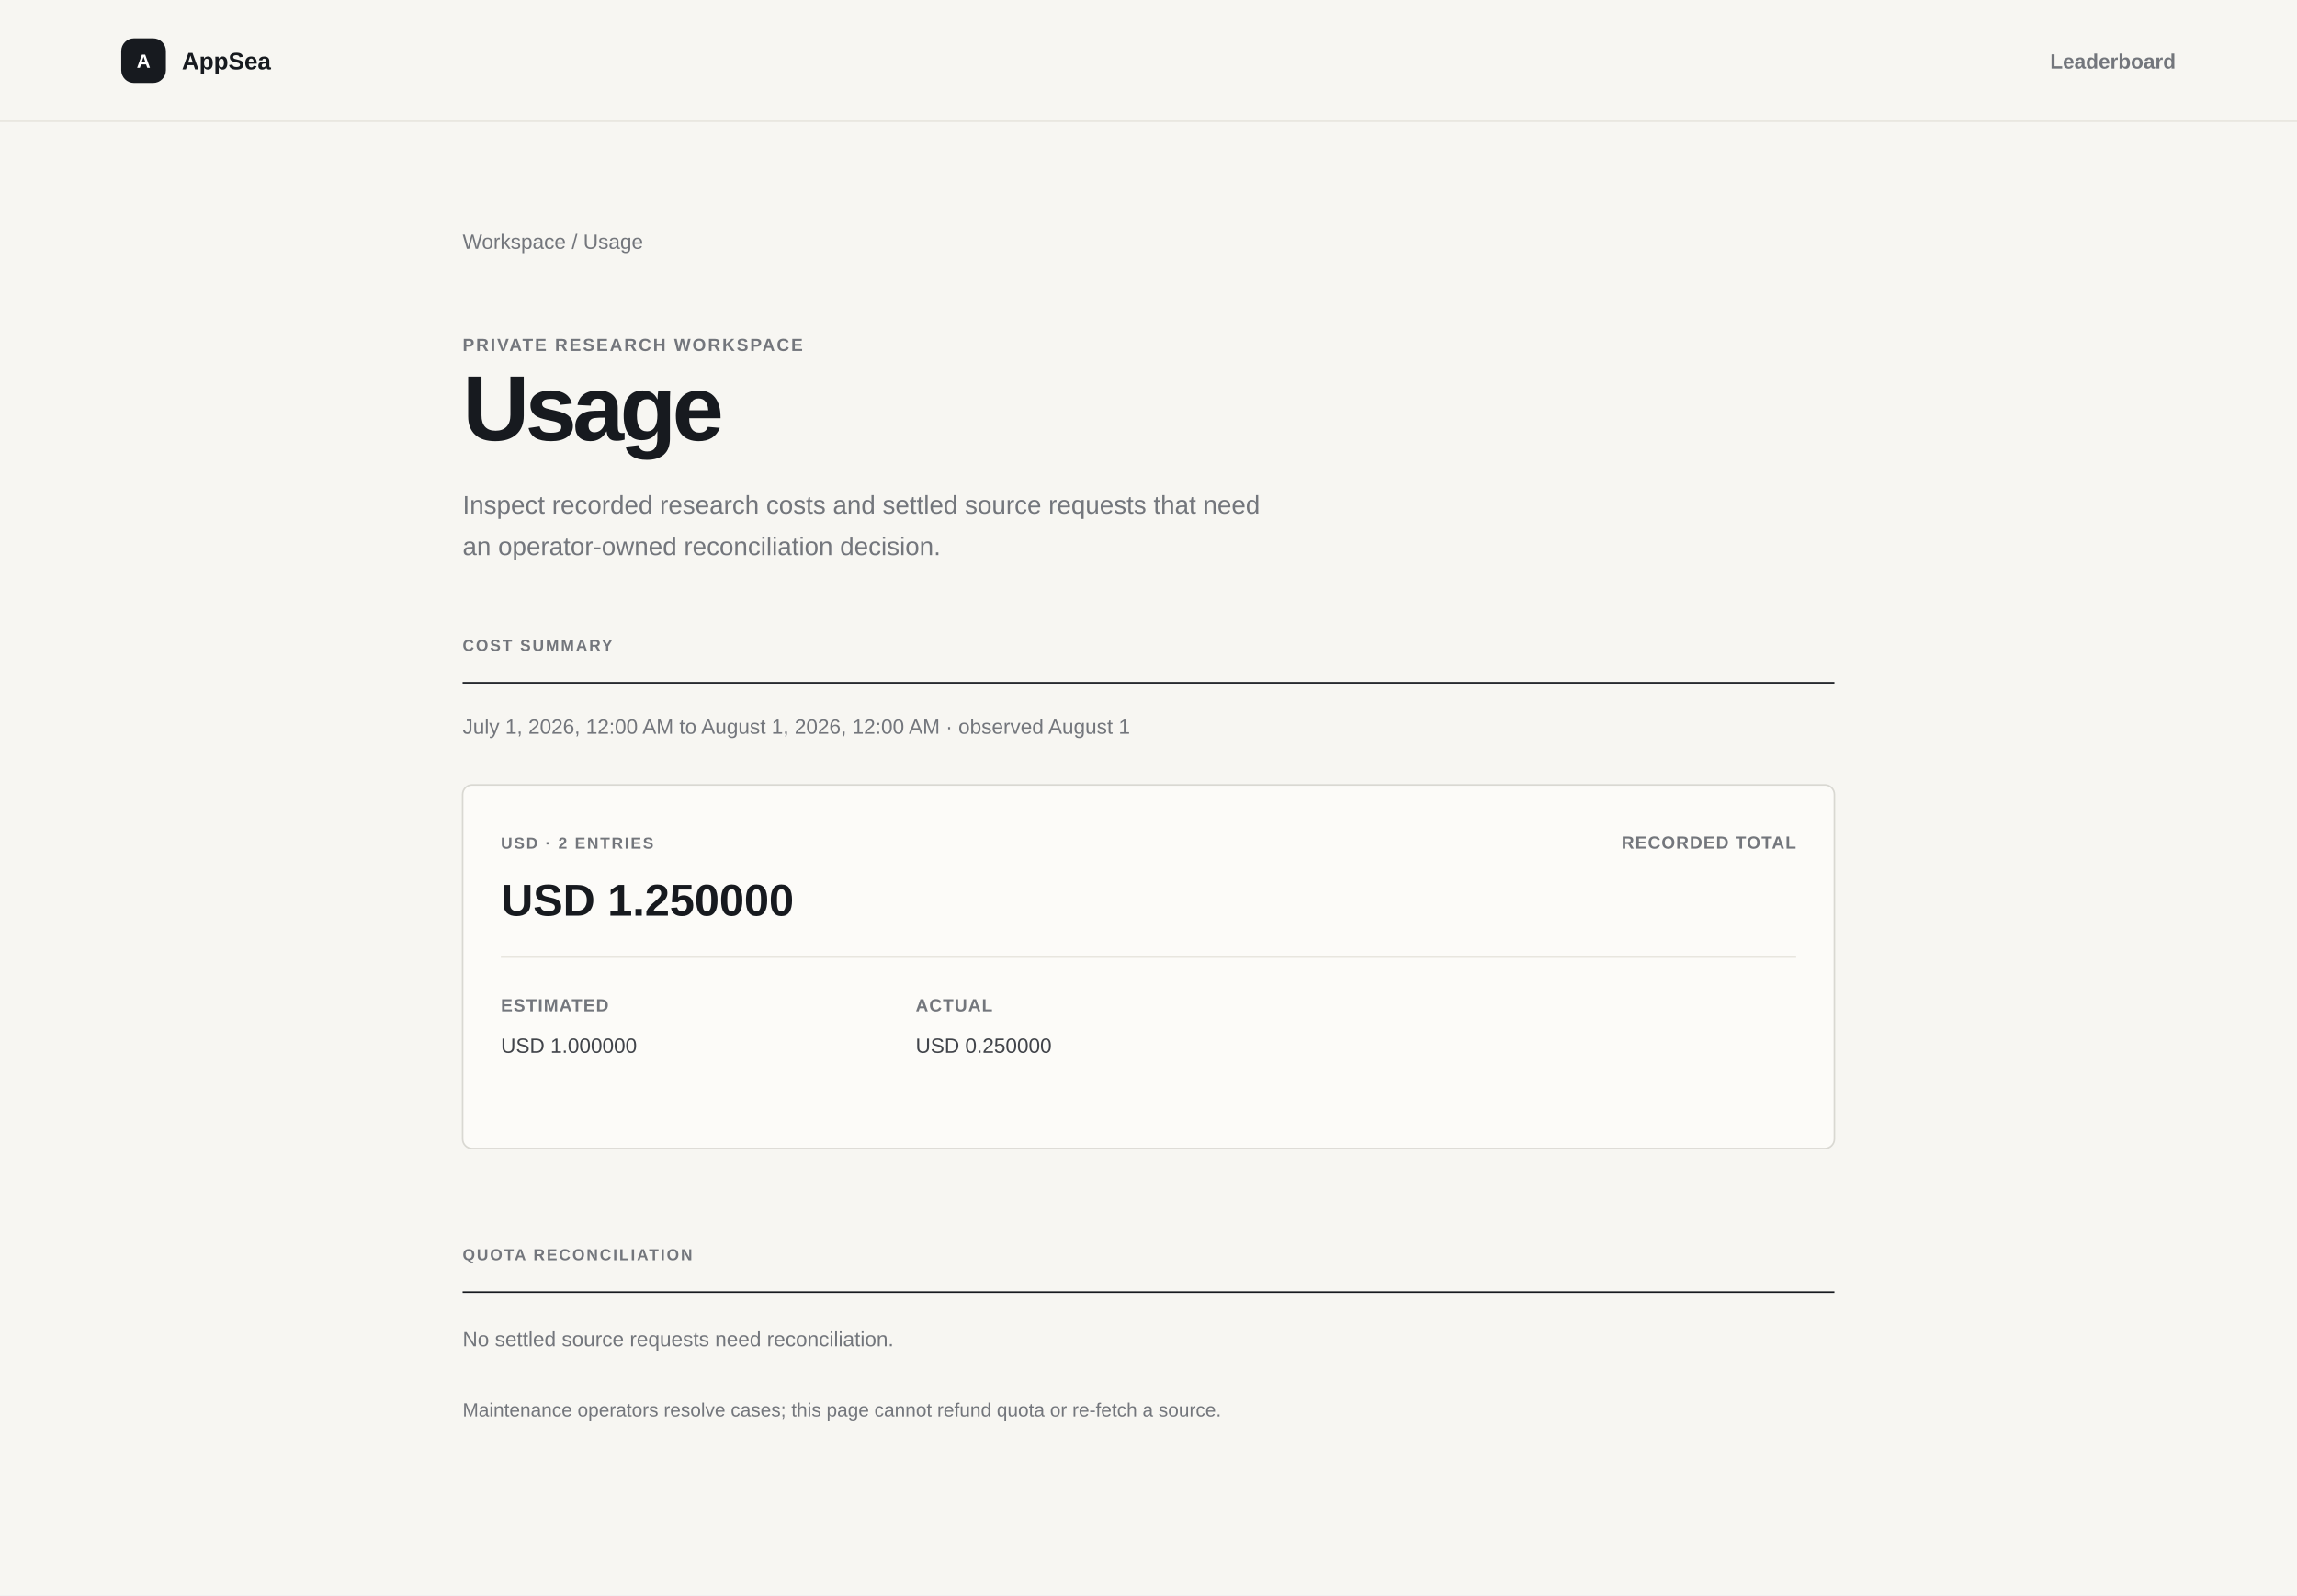
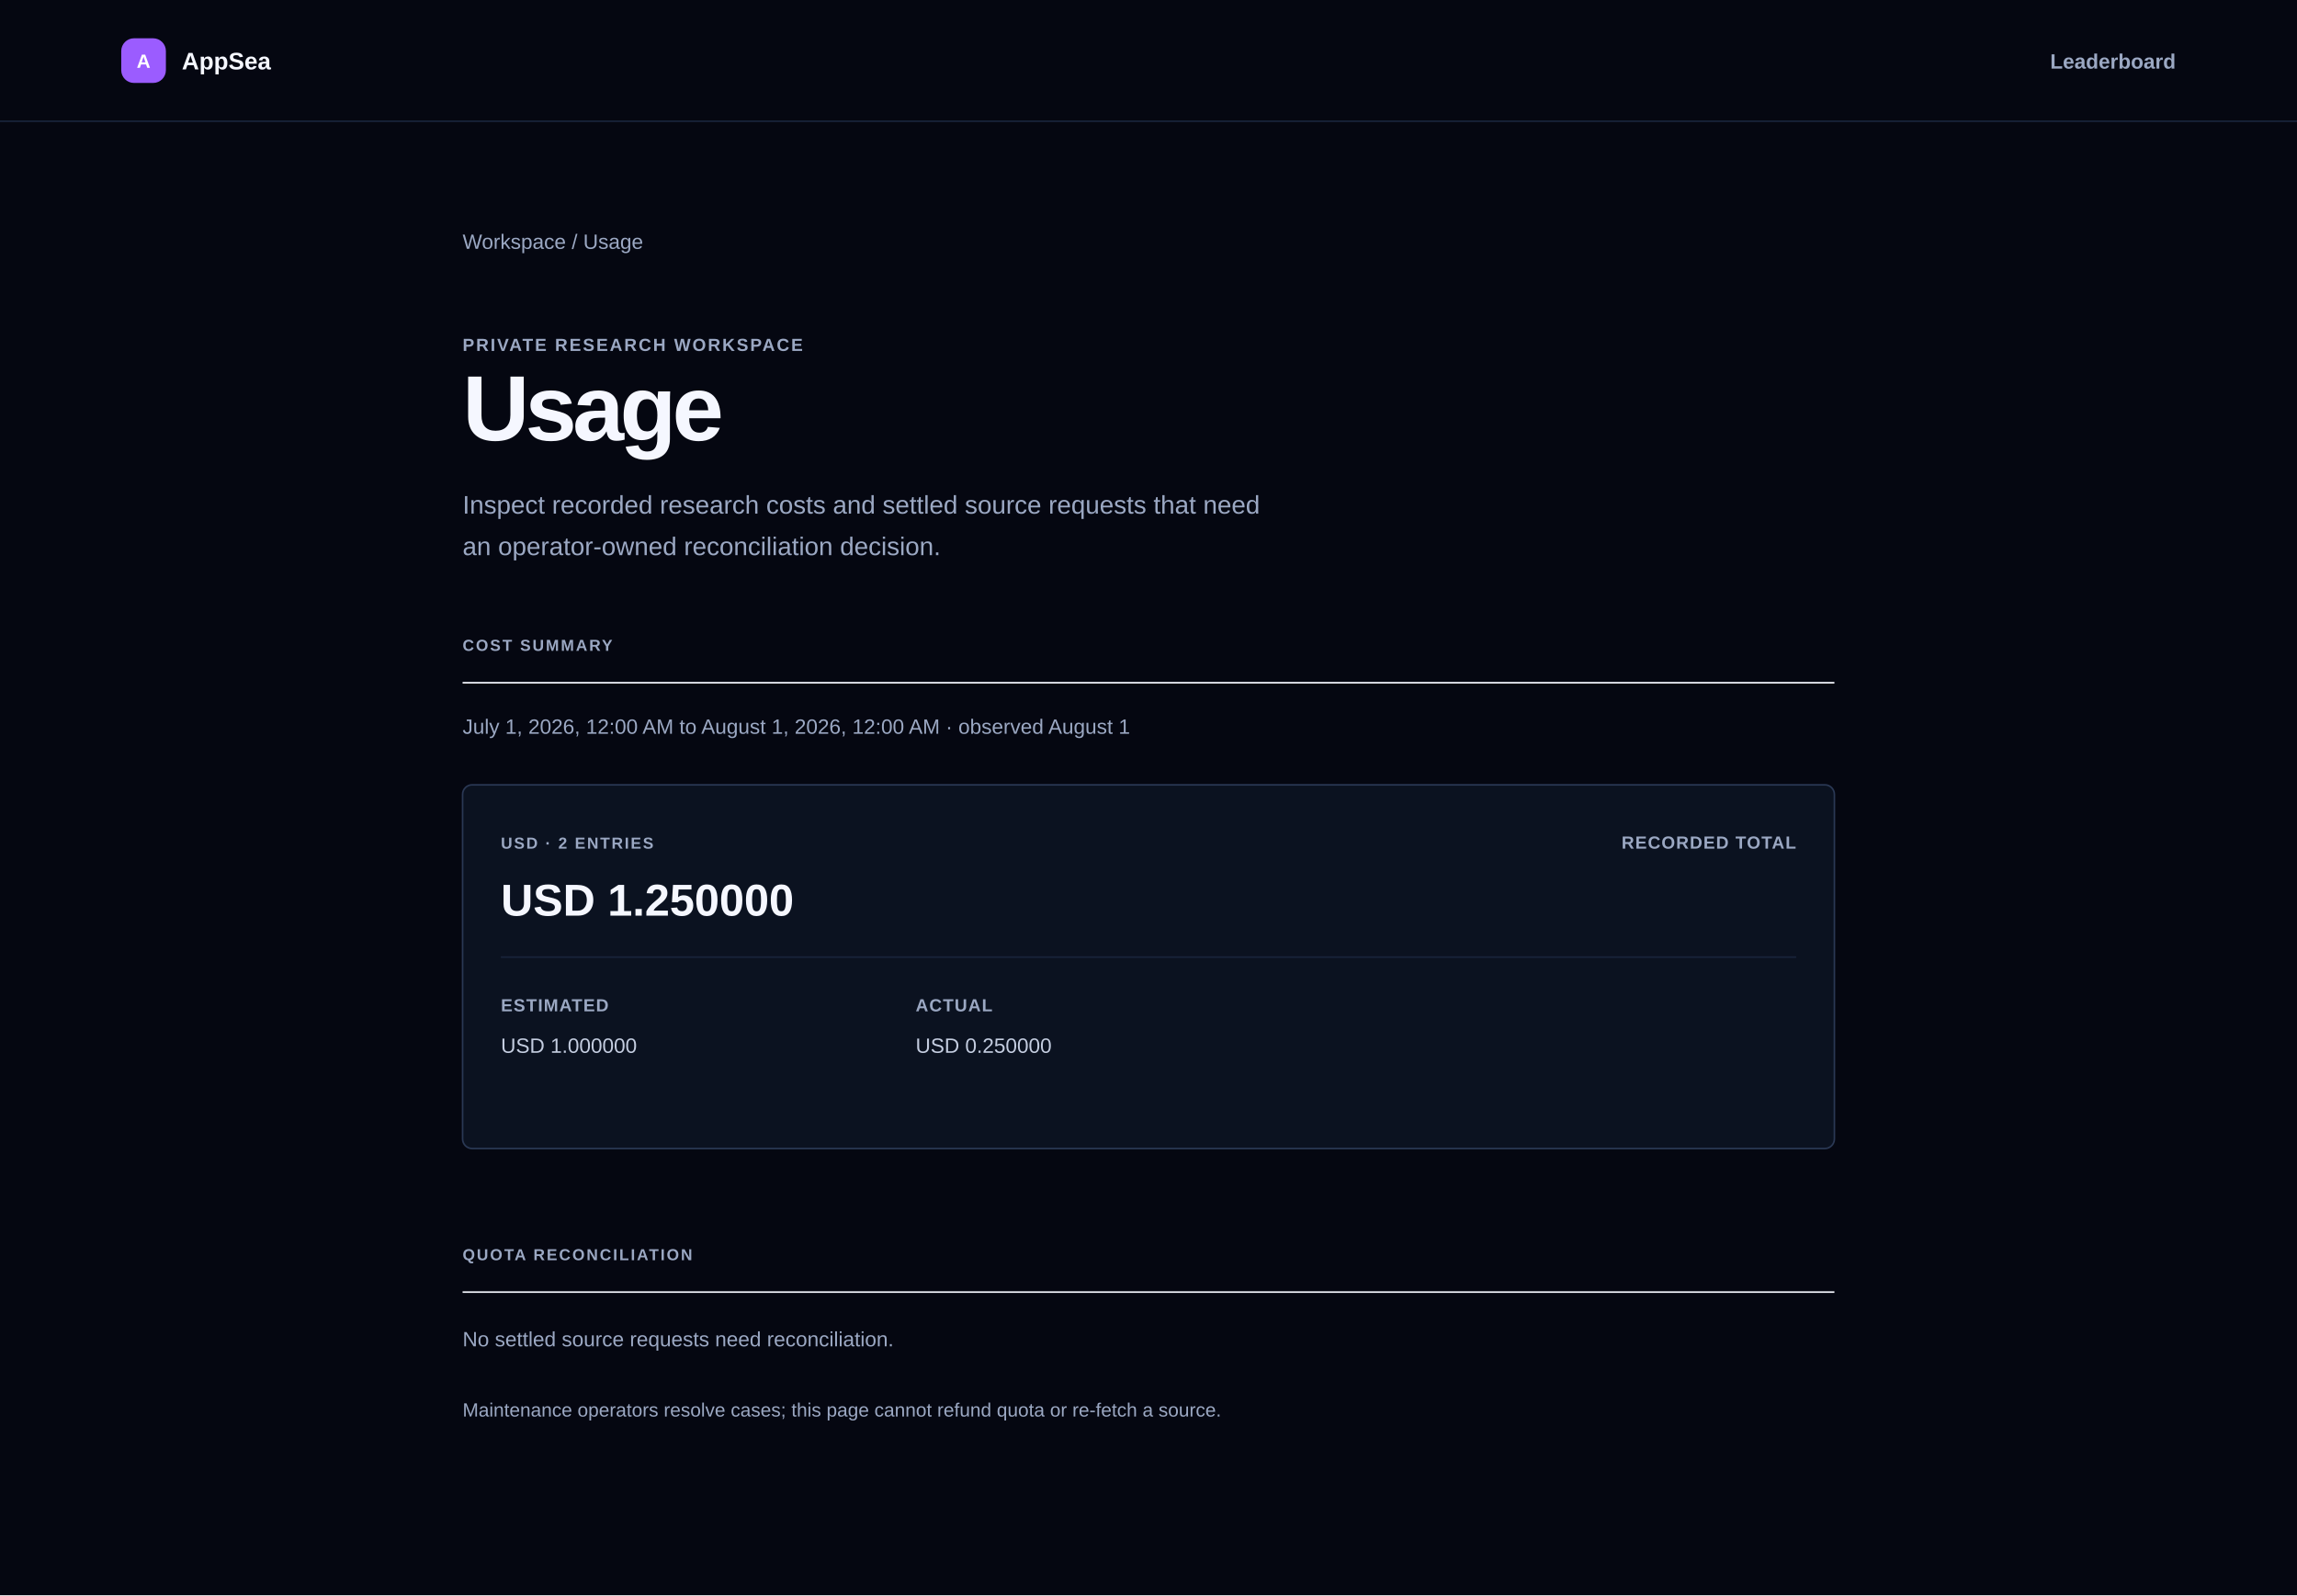
<svg xmlns="http://www.w3.org/2000/svg" width="1440" height="1000" viewBox="0 0 1440 1000">
-   <rect width="1440" height="1000" fill="#f7f6f2" />
-   <line x1="0" y1="76" x2="1440" y2="76" stroke="#e8e6df" stroke-width="1" />
-   <rect x="76" y="24" width="28" height="28" rx="8" fill="#171a1f" />
+   <rect width="1440" height="1000" fill="#050711" />
+   <line x1="0" y1="76" x2="1440" y2="76" stroke="#18243a" stroke-width="1" />
+   <rect x="76" y="24" width="28" height="28" rx="8" fill="#9b5cff" />
  <text x="90" y="42.5" font-family="Arial, Helvetica, sans-serif" font-size="12" font-weight="700" fill="#ffffff" text-anchor="middle">A</text>
-   <text x="114" y="43.5" font-family="Arial, Helvetica, sans-serif" font-size="15" font-weight="700" fill="#171a1f">AppSea</text>
-   <text x="1364" y="43" font-family="Arial, Helvetica, sans-serif" font-size="13" font-weight="600" fill="#73767c" text-anchor="end">Leaderboard</text>
-   <text x="290" y="156" font-family="Arial, Helvetica, sans-serif" font-size="13" fill="#73767c">Workspace / Usage</text>
-   <text x="290" y="220" font-family="Arial, Helvetica, sans-serif" font-size="11" font-weight="700" fill="#73767c" letter-spacing="1.1">PRIVATE RESEARCH WORKSPACE</text>
-   <text x="290" y="276" font-family="Arial, Helvetica, sans-serif" font-size="58" font-weight="650" fill="#171a1f" letter-spacing="-2.6">Usage</text>
-   <text x="290" y="322" font-family="Arial, Helvetica, sans-serif" font-size="16" fill="#73767c">Inspect recorded research costs and settled source requests that need</text>
-   <text x="290" y="348" font-family="Arial, Helvetica, sans-serif" font-size="16" fill="#73767c">an operator-owned reconciliation decision.</text>
-   <text x="290" y="408" font-family="Arial, Helvetica, sans-serif" font-size="10" font-weight="700" fill="#73767c" letter-spacing="1.1">COST SUMMARY</text>
-   <line x1="290" y1="428" x2="1150" y2="428" stroke="#171a1f" stroke-width="1" />
-   <text x="290" y="460" font-family="Arial, Helvetica, sans-serif" font-size="13" fill="#73767c">July 1, 2026, 12:00 AM to August 1, 2026, 12:00 AM · observed August 1</text>
-   <rect x="290" y="492" width="860" height="228" rx="6" fill="#fcfbf8" stroke="#d9d8d2" />
-   <text x="314" y="532" font-family="Arial, Helvetica, sans-serif" font-size="10" font-weight="700" fill="#73767c" letter-spacing="1.0">USD · 2 ENTRIES</text>
-   <text x="314" y="574" font-family="Arial, Helvetica, sans-serif" font-size="28" font-weight="650" fill="#171a1f">USD 1.250000</text>
-   <text x="1126" y="532" font-family="Arial, Helvetica, sans-serif" font-size="11" font-weight="700" fill="#73767c" text-anchor="end" letter-spacing="0.6">RECORDED TOTAL</text>
-   <line x1="314" y1="600" x2="1126" y2="600" stroke="#e8e6df" stroke-width="1" />
-   <text x="314" y="634" font-family="Arial, Helvetica, sans-serif" font-size="11" font-weight="700" fill="#73767c" letter-spacing="0.6">ESTIMATED</text>
-   <text x="314" y="660" font-family="Arial, Helvetica, sans-serif" font-size="13" fill="#41444a">USD 1.000000</text>
-   <text x="574" y="634" font-family="Arial, Helvetica, sans-serif" font-size="11" font-weight="700" fill="#73767c" letter-spacing="0.6">ACTUAL</text>
-   <text x="574" y="660" font-family="Arial, Helvetica, sans-serif" font-size="13" fill="#41444a">USD 0.250000</text>
-   <text x="290" y="790" font-family="Arial, Helvetica, sans-serif" font-size="10" font-weight="700" fill="#73767c" letter-spacing="1.1">QUOTA RECONCILIATION</text>
-   <line x1="290" y1="810" x2="1150" y2="810" stroke="#171a1f" stroke-width="1" />
-   <text x="290" y="844" font-family="Arial, Helvetica, sans-serif" font-size="13" fill="#73767c">No settled source requests need reconciliation.</text>
-   <text x="290" y="888" font-family="Arial, Helvetica, sans-serif" font-size="12" fill="#73767c">Maintenance operators resolve cases; this page cannot refund quota or re-fetch a source.</text>
+   <text x="114" y="43.5" font-family="Arial, Helvetica, sans-serif" font-size="15" font-weight="700" fill="#f5f7ff">AppSea</text>
+   <text x="1364" y="43" font-family="Arial, Helvetica, sans-serif" font-size="13" font-weight="600" fill="#9ba8c3" text-anchor="end">Leaderboard</text>
+   <text x="290" y="156" font-family="Arial, Helvetica, sans-serif" font-size="13" fill="#9ba8c3">Workspace / Usage</text>
+   <text x="290" y="220" font-family="Arial, Helvetica, sans-serif" font-size="11" font-weight="700" fill="#9ba8c3" letter-spacing="1.1">PRIVATE RESEARCH WORKSPACE</text>
+   <text x="290" y="276" font-family="Arial, Helvetica, sans-serif" font-size="58" font-weight="650" fill="#f5f7ff" letter-spacing="-2.6">Usage</text>
+   <text x="290" y="322" font-family="Arial, Helvetica, sans-serif" font-size="16" fill="#9ba8c3">Inspect recorded research costs and settled source requests that need</text>
+   <text x="290" y="348" font-family="Arial, Helvetica, sans-serif" font-size="16" fill="#9ba8c3">an operator-owned reconciliation decision.</text>
+   <text x="290" y="408" font-family="Arial, Helvetica, sans-serif" font-size="10" font-weight="700" fill="#9ba8c3" letter-spacing="1.1">COST SUMMARY</text>
+   <line x1="290" y1="428" x2="1150" y2="428" stroke="#f5f7ff" stroke-width="1" />
+   <text x="290" y="460" font-family="Arial, Helvetica, sans-serif" font-size="13" fill="#9ba8c3">July 1, 2026, 12:00 AM to August 1, 2026, 12:00 AM · observed August 1</text>
+   <rect x="290" y="492" width="860" height="228" rx="6" fill="#0b1220" stroke="#2a3854" />
+   <text x="314" y="532" font-family="Arial, Helvetica, sans-serif" font-size="10" font-weight="700" fill="#9ba8c3" letter-spacing="1.0">USD · 2 ENTRIES</text>
+   <text x="314" y="574" font-family="Arial, Helvetica, sans-serif" font-size="28" font-weight="650" fill="#f5f7ff">USD 1.250000</text>
+   <text x="1126" y="532" font-family="Arial, Helvetica, sans-serif" font-size="11" font-weight="700" fill="#9ba8c3" text-anchor="end" letter-spacing="0.6">RECORDED TOTAL</text>
+   <line x1="314" y1="600" x2="1126" y2="600" stroke="#18243a" stroke-width="1" />
+   <text x="314" y="634" font-family="Arial, Helvetica, sans-serif" font-size="11" font-weight="700" fill="#9ba8c3" letter-spacing="0.6">ESTIMATED</text>
+   <text x="314" y="660" font-family="Arial, Helvetica, sans-serif" font-size="13" fill="#c4cde0">USD 1.000000</text>
+   <text x="574" y="634" font-family="Arial, Helvetica, sans-serif" font-size="11" font-weight="700" fill="#9ba8c3" letter-spacing="0.6">ACTUAL</text>
+   <text x="574" y="660" font-family="Arial, Helvetica, sans-serif" font-size="13" fill="#c4cde0">USD 0.250000</text>
+   <text x="290" y="790" font-family="Arial, Helvetica, sans-serif" font-size="10" font-weight="700" fill="#9ba8c3" letter-spacing="1.1">QUOTA RECONCILIATION</text>
+   <line x1="290" y1="810" x2="1150" y2="810" stroke="#f5f7ff" stroke-width="1" />
+   <text x="290" y="844" font-family="Arial, Helvetica, sans-serif" font-size="13" fill="#9ba8c3">No settled source requests need reconciliation.</text>
+   <text x="290" y="888" font-family="Arial, Helvetica, sans-serif" font-size="12" fill="#9ba8c3">Maintenance operators resolve cases; this page cannot refund quota or re-fetch a source.</text>
</svg>
